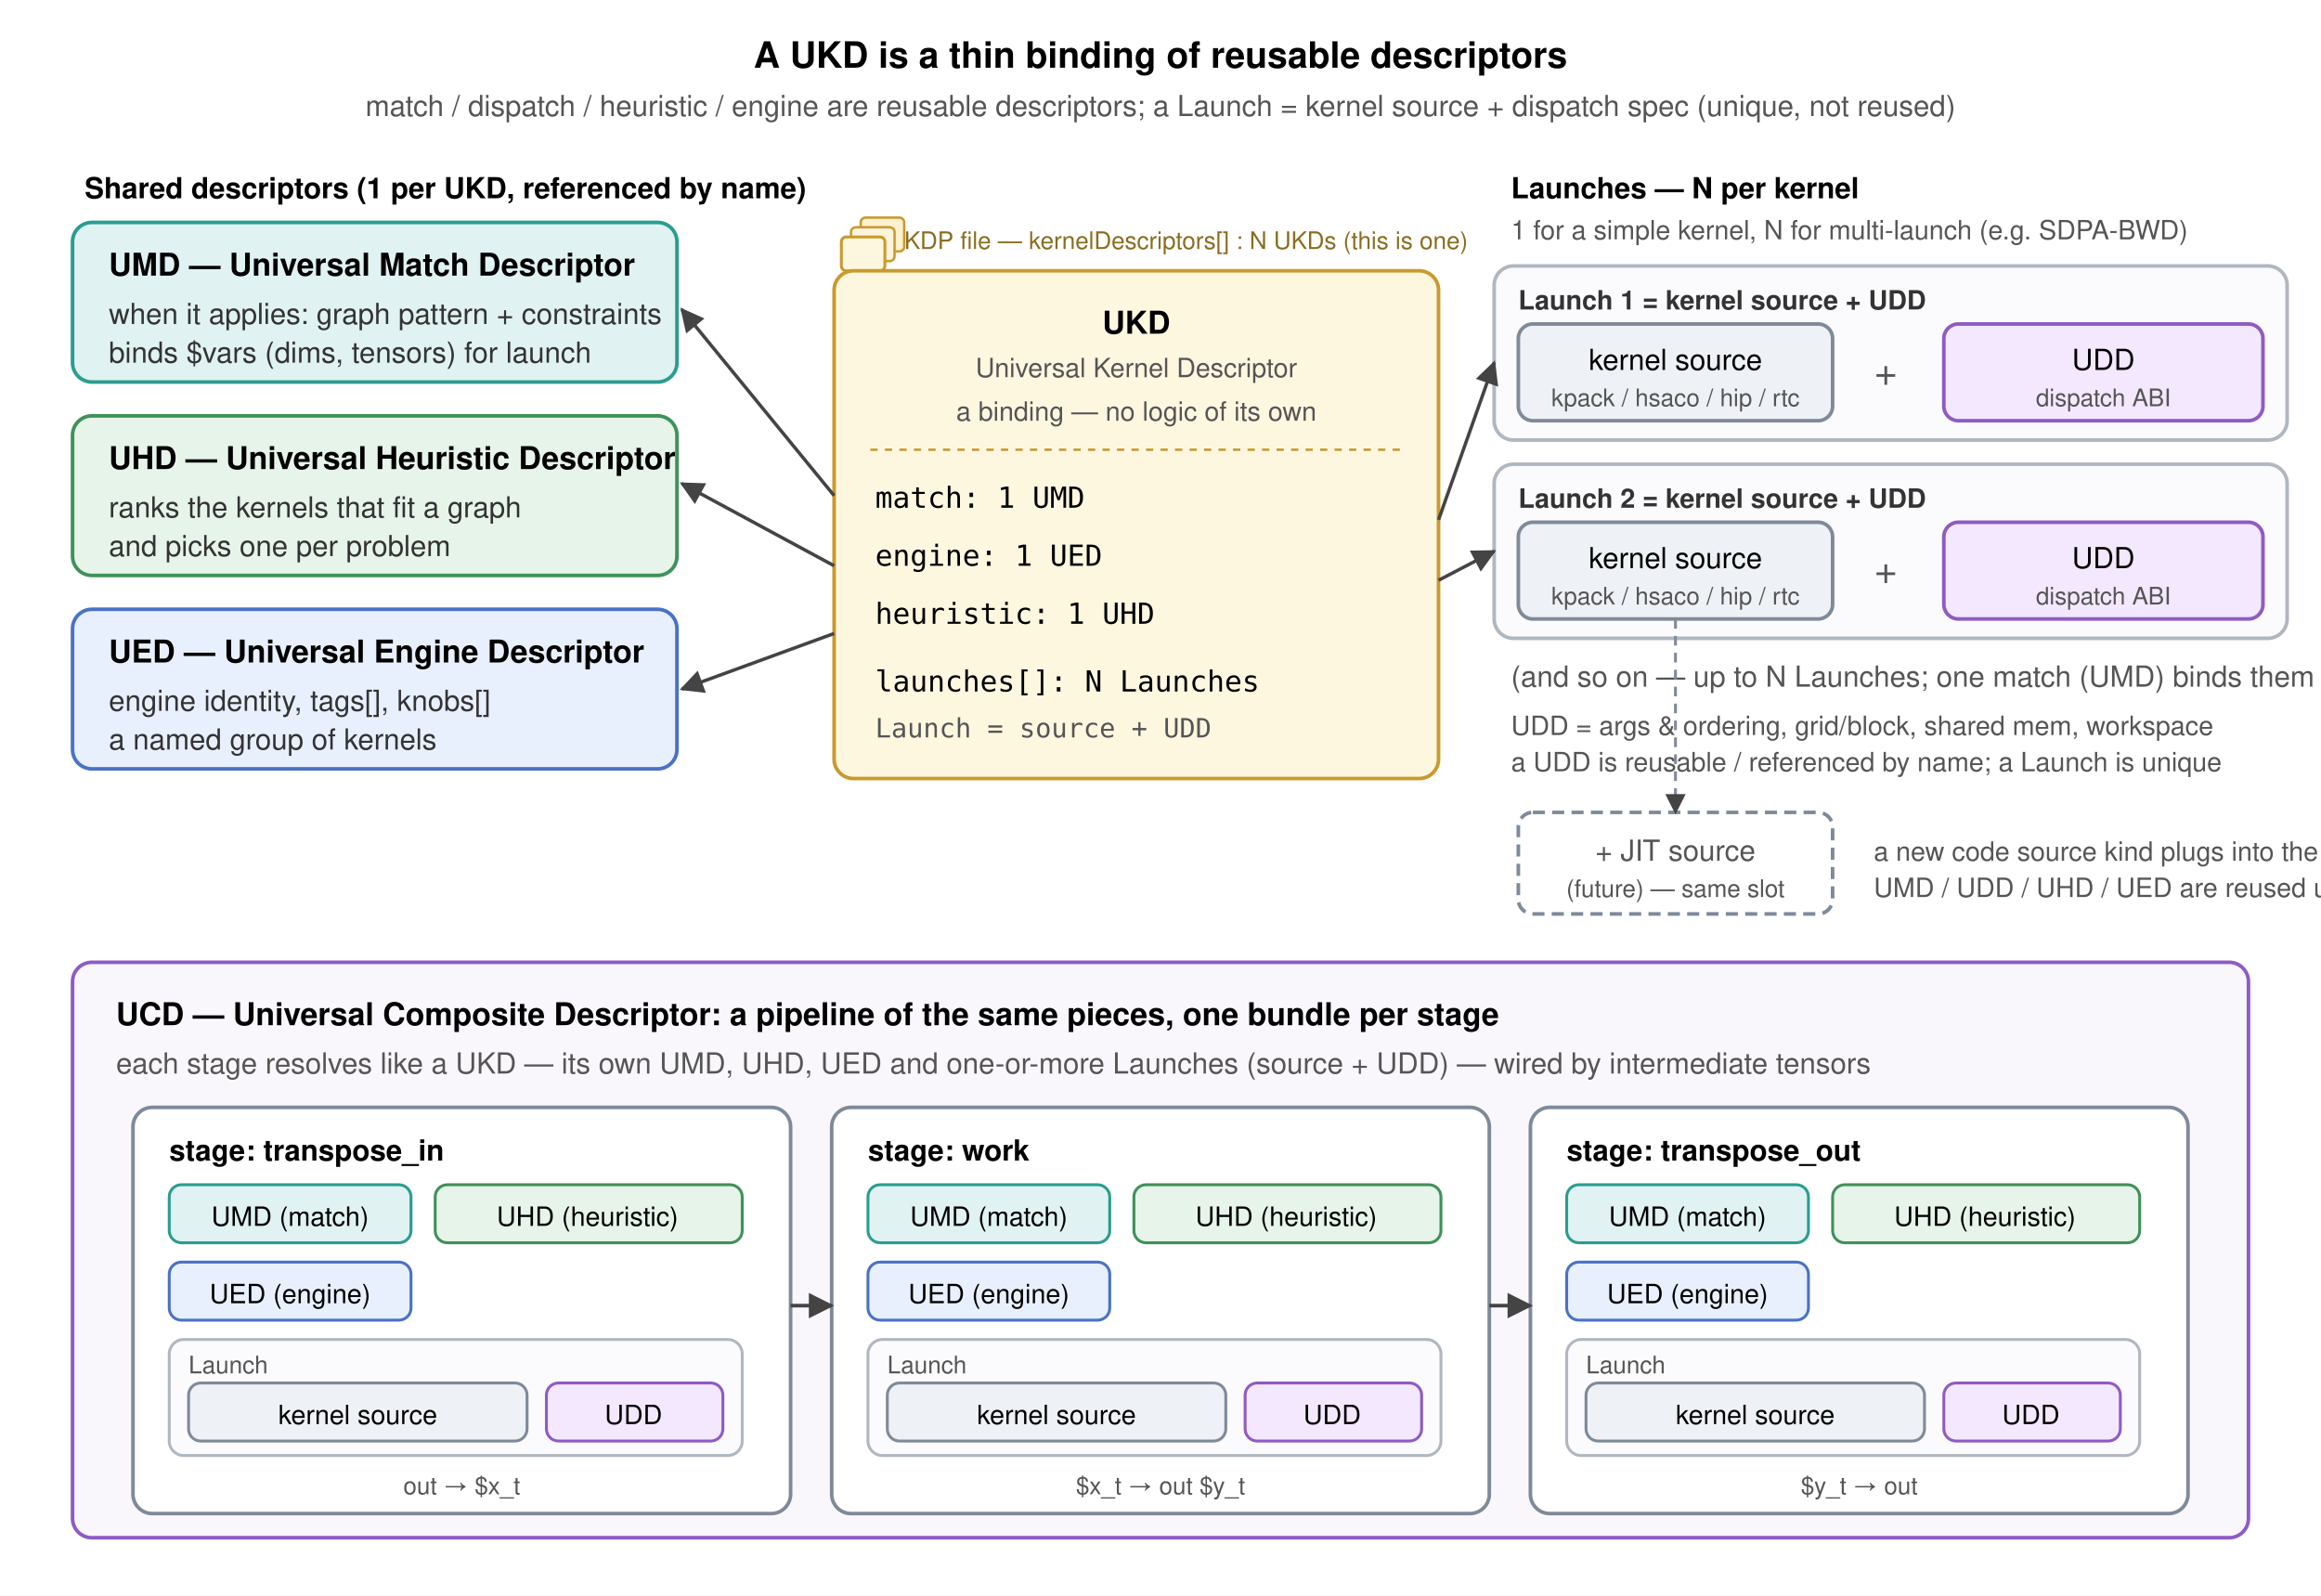
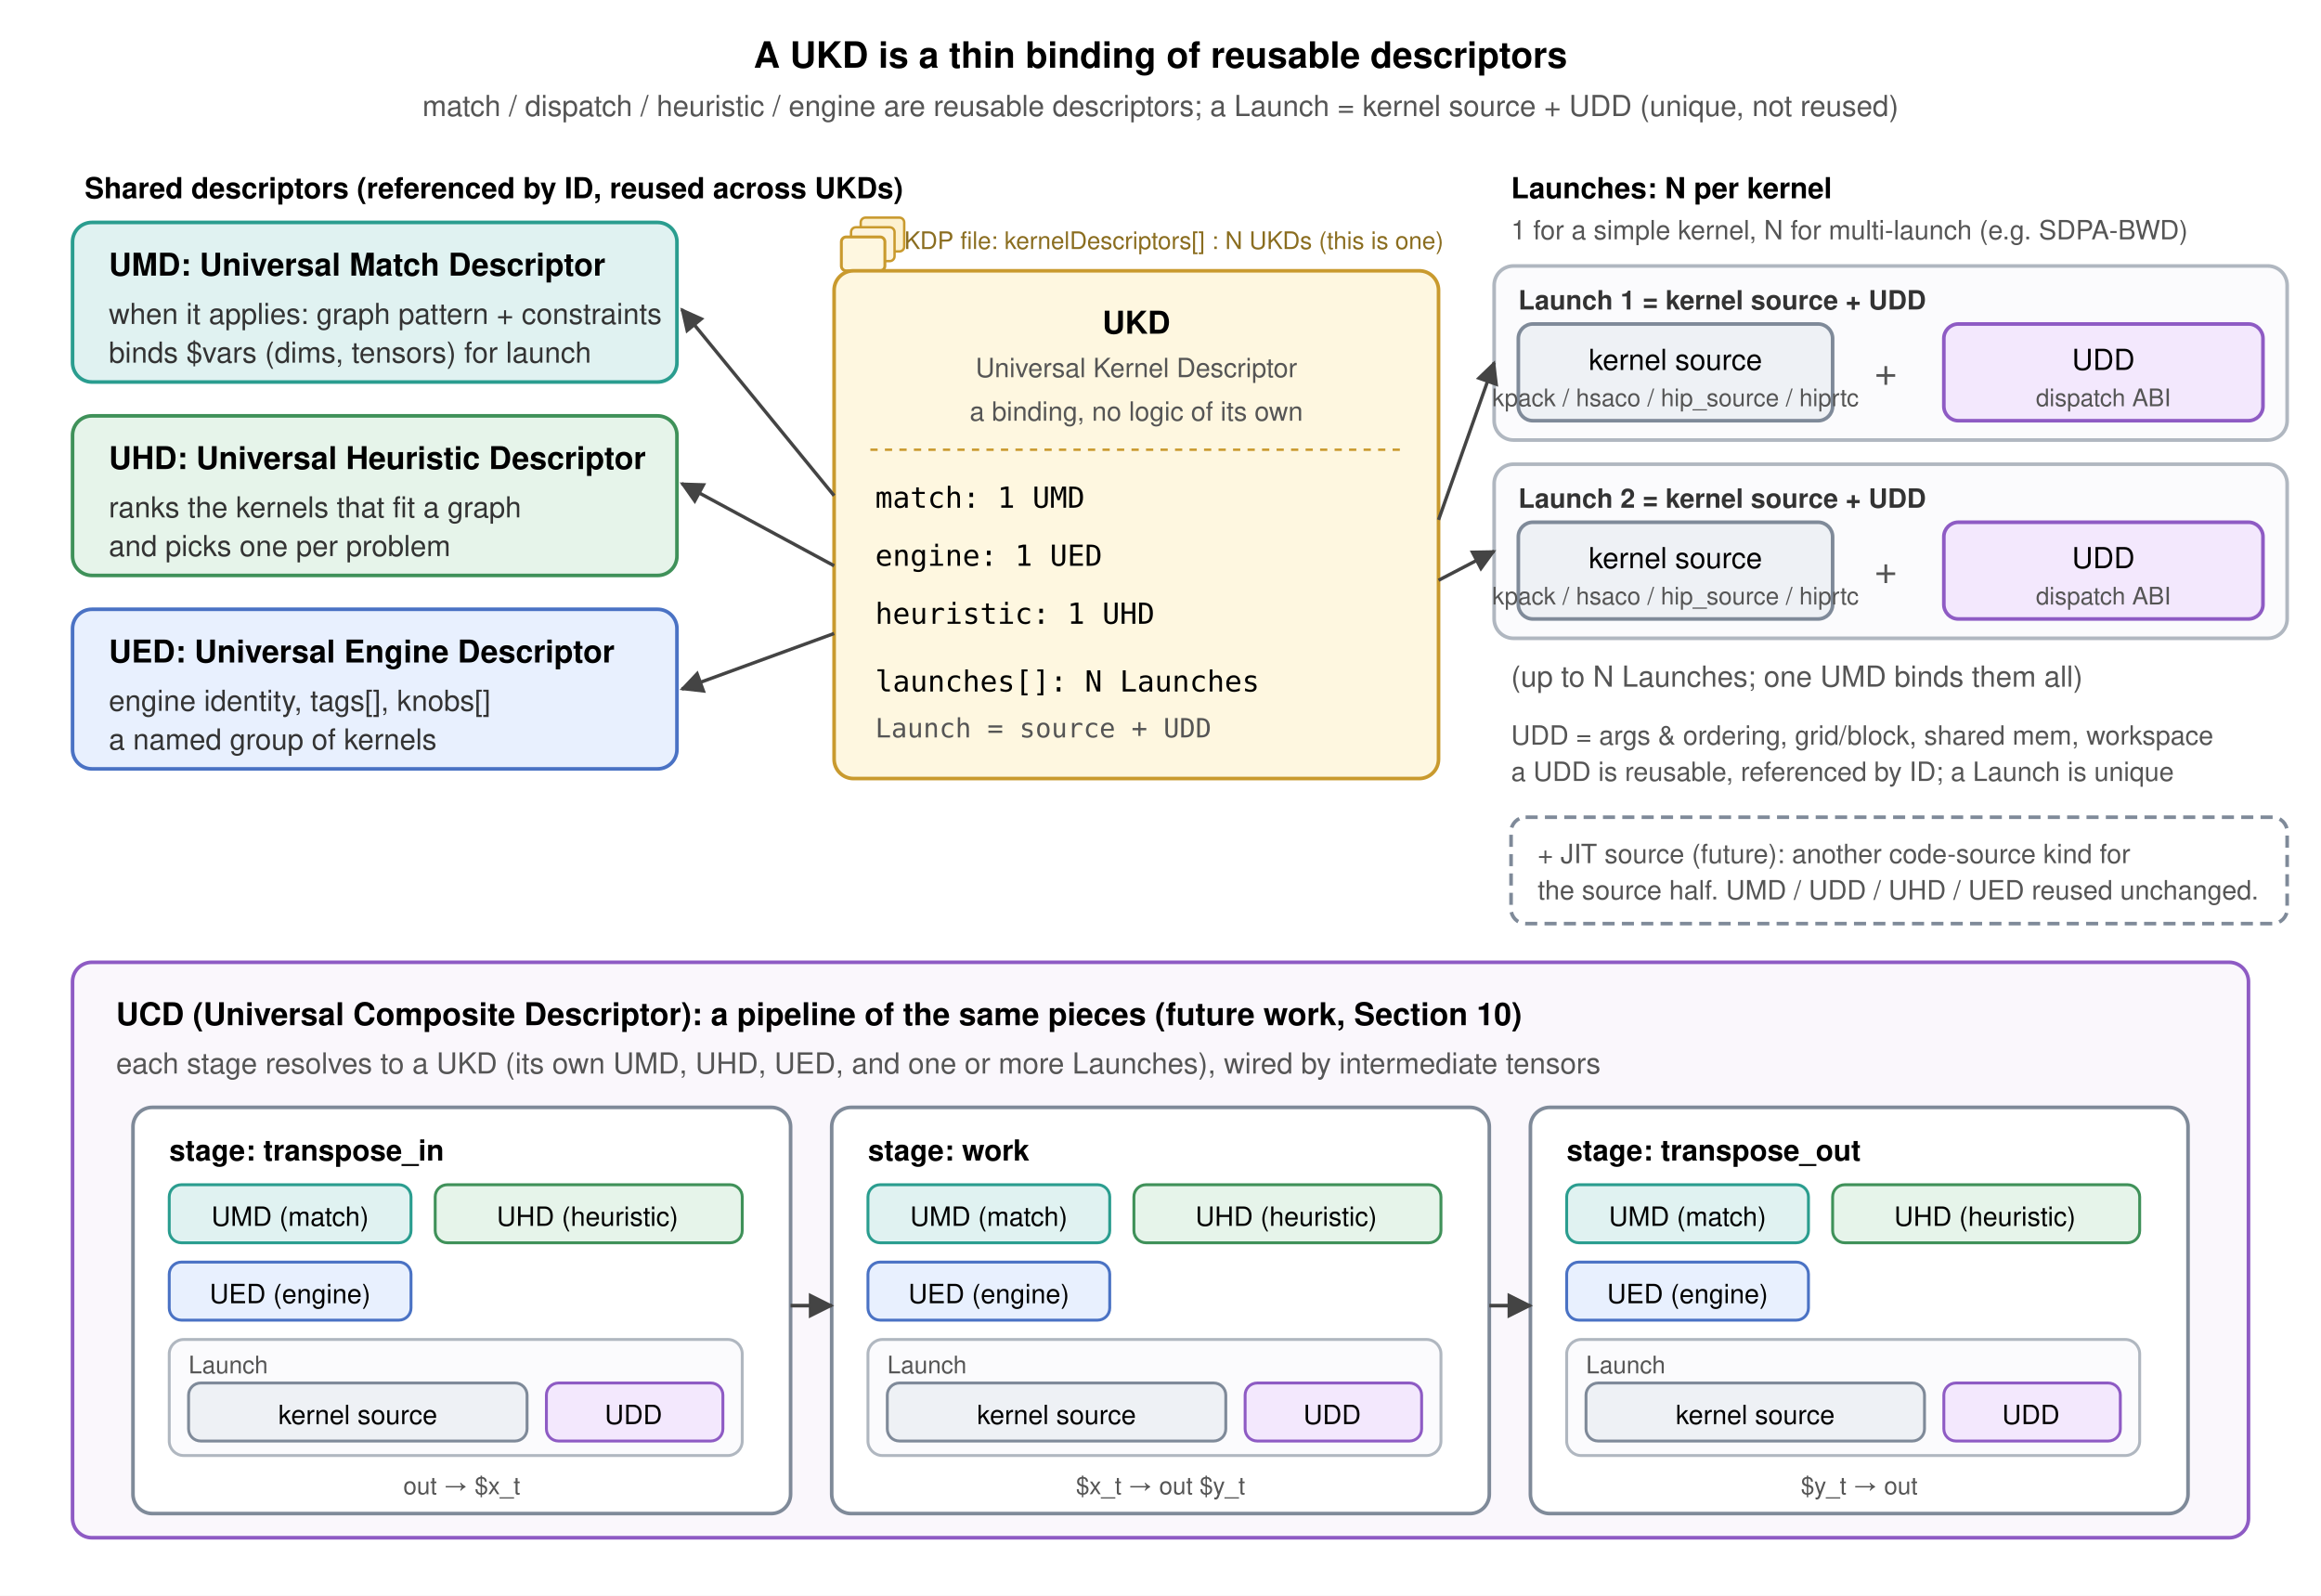
<svg xmlns="http://www.w3.org/2000/svg" viewBox="0 0 960 660" width="960" height="660" font-family="'Segoe UI', Helvetica, Arial, sans-serif" font-size="13">
  <rect x="0" y="0" width="100%" height="100%" fill="#ffffff" />
  <defs>
    <marker id="arrowD" viewBox="0 0 10 10" refX="9" refY="5" markerWidth="7" markerHeight="7" orient="auto-start-reverse">
      <path d="M0 0 L10 5 L0 10 z" fill="#444" />
    </marker>
  </defs>
  <text x="480" y="28" text-anchor="middle" font-weight="600" font-size="15">A UKD is a thin binding of reusable descriptors</text>
-   <text x="480" y="48" text-anchor="middle" fill="#555" font-size="12">match / dispatch / heuristic / engine are reusable descriptors; a Launch = kernel source + dispatch spec (unique, not reused)</text>
-   <text x="35" y="82" font-weight="600" font-size="12">Shared descriptors (1 per UKD, referenced by name)</text>
+   <text x="480" y="48" text-anchor="middle" fill="#555" font-size="12">match / dispatch / heuristic / engine are reusable descriptors; a Launch = kernel source + UDD (unique, not reused)</text>
+   <text x="35" y="82" font-weight="600" font-size="12">Shared descriptors (referenced by ID, reused across UKDs)</text>
  <rect x="30" y="92" width="250" height="66" rx="8" fill="#e0f2f1" stroke="#2a9d8f" stroke-width="1.5" />
-   <text x="45" y="114" font-weight="600">UMD — Universal Match Descriptor</text>
+   <text x="45" y="114" font-weight="600">UMD: Universal Match Descriptor</text>
  <text x="45" y="134" font-size="12" fill="#333">when it applies: graph pattern + constraints</text>
  <text x="45" y="150" font-size="12" fill="#333">binds $vars (dims, tensors) for launch</text>
  <rect x="30" y="172" width="250" height="66" rx="8" fill="#e6f4ea" stroke="#3f9159" stroke-width="1.5" />
-   <text x="45" y="194" font-weight="600">UHD — Universal Heuristic Descriptor</text>
+   <text x="45" y="194" font-weight="600">UHD: Universal Heuristic Descriptor</text>
  <text x="45" y="214" font-size="12" fill="#333">ranks the kernels that fit a graph</text>
  <text x="45" y="230" font-size="12" fill="#333">and picks one per problem</text>
  <rect x="30" y="252" width="250" height="66" rx="8" fill="#e8f0fe" stroke="#4a72c4" stroke-width="1.5" />
-   <text x="45" y="274" font-weight="600">UED — Universal Engine Descriptor</text>
+   <text x="45" y="274" font-weight="600">UED: Universal Engine Descriptor</text>
  <text x="45" y="294" font-size="12" fill="#333">engine identity, tags[], knobs[]</text>
  <text x="45" y="310" font-size="12" fill="#333">a named group of kernels</text>
  <rect x="356" y="90" width="18" height="14" rx="2" fill="#fdf1cf" stroke="#c99a2e" stroke-width="1" />
  <rect x="352" y="94" width="18" height="14" rx="2" fill="#fdf4dd" stroke="#c99a2e" stroke-width="1" />
  <rect x="348" y="98" width="18" height="14" rx="2" fill="#fef7e0" stroke="#c99a2e" stroke-width="1.2" />
-   <text x="374" y="103" font-size="10" fill="#8a6d1f">KDP file — kernelDescriptors[] : N UKDs (this is one)</text>
+   <text x="374" y="103" font-size="10" fill="#8a6d1f">KDP file: kernelDescriptors[] : N UKDs (this is one)</text>
  <rect x="345" y="112" width="250" height="210" rx="8" fill="#fef7e0" stroke="#c99a2e" stroke-width="1.5" />
  <text x="470" y="138" text-anchor="middle" font-weight="600">UKD</text>
  <text x="470" y="156" text-anchor="middle" fill="#555" font-size="11">Universal Kernel Descriptor</text>
-   <text x="470" y="174" text-anchor="middle" fill="#555" font-size="11">a binding — no logic of its own</text>
+   <text x="470" y="174" text-anchor="middle" fill="#555" font-size="11">a binding, no logic of its own</text>
  <line x1="360" y1="186" x2="580" y2="186" stroke="#c99a2e" stroke-width="1" stroke-dasharray="3 3" />
  <text x="362" y="210" font-family="Consolas, monospace" font-size="12">match:      1 UMD</text>
  <text x="362" y="234" font-family="Consolas, monospace" font-size="12">engine:     1 UED</text>
  <text x="362" y="258" font-family="Consolas, monospace" font-size="12">heuristic:  1 UHD</text>
  <text x="362" y="286" font-family="Consolas, monospace" font-size="12">launches[]: N Launches</text>
  <text x="362" y="305" font-family="Consolas, monospace" font-size="11" fill="#555">  Launch = source + UDD</text>
  <line x1="345" y1="205" x2="282" y2="128" stroke="#444" stroke-width="1.4" marker-end="url(#arrowD)" />
  <line x1="345" y1="234" x2="282" y2="200" stroke="#444" stroke-width="1.4" marker-end="url(#arrowD)" />
  <line x1="345" y1="262" x2="282" y2="285" stroke="#444" stroke-width="1.4" marker-end="url(#arrowD)" />
-   <text x="625" y="82" font-weight="600" font-size="12">Launches — N per kernel</text>
+   <text x="625" y="82" font-weight="600" font-size="12">Launches: N per kernel</text>
  <text x="625" y="99" fill="#555" font-size="11">1 for a simple kernel, N for multi-launch (e.g. SDPA-BWD)</text>
  <rect x="618" y="110" width="328" height="72" rx="8" fill="#fbfbfd" stroke="#b0b7c0" stroke-width="1.5" />
  <text x="628" y="128" font-weight="600" font-size="11" fill="#333">Launch 1  =  kernel source  +  UDD</text>
  <rect x="628" y="134" width="130" height="40" rx="6" fill="#eef1f5" stroke="#7f8a99" stroke-width="1.5" />
  <text x="693" y="153" text-anchor="middle" font-size="12">kernel source</text>
-   <text x="693" y="168" text-anchor="middle" font-size="10" fill="#555">kpack / hsaco / hip / rtc</text>
+   <text x="693" y="168" text-anchor="middle" font-size="10" fill="#555">kpack / hsaco / hip_source / hiprtc</text>
  <text x="780" y="159" text-anchor="middle" font-size="16" fill="#555">+</text>
  <rect x="804" y="134" width="132" height="40" rx="6" fill="#f3e8fd" stroke="#8e5bc4" stroke-width="1.5" />
  <text x="870" y="153" text-anchor="middle" font-size="12">UDD</text>
  <text x="870" y="168" text-anchor="middle" font-size="10" fill="#555">dispatch ABI</text>
  <rect x="618" y="192" width="328" height="72" rx="8" fill="#fbfbfd" stroke="#b0b7c0" stroke-width="1.5" />
  <text x="628" y="210" font-weight="600" font-size="11" fill="#333">Launch 2  =  kernel source  +  UDD</text>
  <rect x="628" y="216" width="130" height="40" rx="6" fill="#eef1f5" stroke="#7f8a99" stroke-width="1.5" />
  <text x="693" y="235" text-anchor="middle" font-size="12">kernel source</text>
-   <text x="693" y="250" text-anchor="middle" font-size="10" fill="#555">kpack / hsaco / hip / rtc</text>
+   <text x="693" y="250" text-anchor="middle" font-size="10" fill="#555">kpack / hsaco / hip_source / hiprtc</text>
  <text x="780" y="241" text-anchor="middle" font-size="16" fill="#555">+</text>
  <rect x="804" y="216" width="132" height="40" rx="6" fill="#f3e8fd" stroke="#8e5bc4" stroke-width="1.5" />
  <text x="870" y="235" text-anchor="middle" font-size="12">UDD</text>
  <text x="870" y="250" text-anchor="middle" font-size="10" fill="#555">dispatch ABI</text>
  <line x1="595" y1="215" x2="618" y2="150" stroke="#444" stroke-width="1.4" marker-end="url(#arrowD)" />
  <line x1="595" y1="240" x2="618" y2="228" stroke="#444" stroke-width="1.4" marker-end="url(#arrowD)" />
-   <text x="625" y="284" font-size="12" fill="#555">(and so on — up to N Launches; one match (UMD) binds them all)</text>
-   <text x="625" y="304" font-size="11" fill="#555">UDD = args &amp; ordering, grid/block, shared mem, workspace</text>
-   <text x="625" y="319" font-size="11" fill="#555">a UDD is reusable / referenced by name; a Launch is unique</text>
-   <rect x="628" y="336" width="130" height="42" rx="6" fill="#ffffff" stroke="#7f8a99" stroke-width="1.5" stroke-dasharray="5 3" />
-   <text x="693" y="356" text-anchor="middle" font-size="12" fill="#555">+ JIT source</text>
-   <text x="693" y="371" text-anchor="middle" font-size="10" fill="#555">(future) — same slot</text>
-   <line x1="693" y1="256" x2="693" y2="336" stroke="#7f8a99" stroke-width="1.2" stroke-dasharray="4 3" marker-end="url(#arrowD)" />
-   <text x="775" y="356" font-size="11" fill="#555">a new code source kind plugs into the source half;</text>
-   <text x="775" y="371" font-size="11" fill="#555">UMD / UDD / UHD / UED are reused unchanged.</text>
+   <text x="625" y="284" font-size="12" fill="#555">(up to N Launches; one UMD binds them all)</text>
+   <text x="625" y="308" font-size="11" fill="#555">UDD = args &amp; ordering, grid/block, shared mem, workspace</text>
+   <text x="625" y="323" font-size="11" fill="#555">a UDD is reusable, referenced by ID; a Launch is unique</text>
+   <rect x="625" y="338" width="321" height="44" rx="6" fill="#ffffff" stroke="#7f8a99" stroke-width="1.5" stroke-dasharray="5 3" />
+   <text x="636" y="357" font-size="11" fill="#555">+ JIT source (future): another code-source kind for</text>
+   <text x="636" y="372" font-size="11" fill="#555">the source half. UMD / UDD / UHD / UED reused unchanged.</text>
  <rect x="30" y="398" width="900" height="238" rx="8" fill="#faf7fc" stroke="#8e5bc4" stroke-width="1.5" />
-   <text x="48" y="424" font-weight="600">UCD — Universal Composite Descriptor: a pipeline of the same pieces, one bundle per stage</text>
-   <text x="48" y="444" fill="#555" font-size="12">each stage resolves like a UKD — its own UMD, UHD, UED and one-or-more Launches (source + UDD) — wired by intermediate tensors</text>
+   <text x="48" y="424" font-weight="600">UCD (Universal Composite Descriptor): a pipeline of the same pieces (future work, Section 10)</text>
+   <text x="48" y="444" fill="#555" font-size="12">each stage resolves to a UKD (its own UMD, UHD, UED, and one or more Launches), wired by intermediate tensors</text>
  <rect x="55" y="458" width="272" height="168" rx="8" fill="#ffffff" stroke="#7f8a99" stroke-width="1.5" />
  <text x="70" y="480" font-weight="600" font-size="12">stage: transpose_in</text>
  <rect x="70" y="490" width="100" height="24" rx="5" fill="#e0f2f1" stroke="#2a9d8f" stroke-width="1.2" />
  <text x="120" y="507" text-anchor="middle" font-size="11">UMD (match)</text>
  <rect x="180" y="490" width="127" height="24" rx="5" fill="#e6f4ea" stroke="#3f9159" stroke-width="1.2" />
  <text x="243" y="507" text-anchor="middle" font-size="11">UHD (heuristic)</text>
  <rect x="70" y="522" width="100" height="24" rx="5" fill="#e8f0fe" stroke="#4a72c4" stroke-width="1.2" />
  <text x="120" y="539" text-anchor="middle" font-size="11">UED (engine)</text>
  <rect x="70" y="554" width="237" height="48" rx="6" fill="#fbfbfd" stroke="#b0b7c0" stroke-width="1.2" />
  <text x="78" y="568" font-size="10" fill="#555">Launch</text>
  <rect x="78" y="572" width="140" height="24" rx="5" fill="#eef1f5" stroke="#7f8a99" stroke-width="1.2" />
  <text x="148" y="589" text-anchor="middle" font-size="11">kernel source</text>
  <rect x="226" y="572" width="73" height="24" rx="5" fill="#f3e8fd" stroke="#8e5bc4" stroke-width="1.2" />
  <text x="262" y="589" text-anchor="middle" font-size="11">UDD</text>
  <text x="191" y="618" text-anchor="middle" font-size="10" fill="#555">out → $x_t</text>
  <rect x="344" y="458" width="272" height="168" rx="8" fill="#ffffff" stroke="#7f8a99" stroke-width="1.5" />
  <text x="359" y="480" font-weight="600" font-size="12">stage: work</text>
  <rect x="359" y="490" width="100" height="24" rx="5" fill="#e0f2f1" stroke="#2a9d8f" stroke-width="1.2" />
  <text x="409" y="507" text-anchor="middle" font-size="11">UMD (match)</text>
  <rect x="469" y="490" width="127" height="24" rx="5" fill="#e6f4ea" stroke="#3f9159" stroke-width="1.2" />
  <text x="532" y="507" text-anchor="middle" font-size="11">UHD (heuristic)</text>
  <rect x="359" y="522" width="100" height="24" rx="5" fill="#e8f0fe" stroke="#4a72c4" stroke-width="1.2" />
  <text x="409" y="539" text-anchor="middle" font-size="11">UED (engine)</text>
  <rect x="359" y="554" width="237" height="48" rx="6" fill="#fbfbfd" stroke="#b0b7c0" stroke-width="1.2" />
  <text x="367" y="568" font-size="10" fill="#555">Launch</text>
  <rect x="367" y="572" width="140" height="24" rx="5" fill="#eef1f5" stroke="#7f8a99" stroke-width="1.2" />
  <text x="437" y="589" text-anchor="middle" font-size="11">kernel source</text>
  <rect x="515" y="572" width="73" height="24" rx="5" fill="#f3e8fd" stroke="#8e5bc4" stroke-width="1.2" />
  <text x="551" y="589" text-anchor="middle" font-size="11">UDD</text>
  <text x="480" y="618" text-anchor="middle" font-size="10" fill="#555">$x_t → out $y_t</text>
  <rect x="633" y="458" width="272" height="168" rx="8" fill="#ffffff" stroke="#7f8a99" stroke-width="1.5" />
  <text x="648" y="480" font-weight="600" font-size="12">stage: transpose_out</text>
  <rect x="648" y="490" width="100" height="24" rx="5" fill="#e0f2f1" stroke="#2a9d8f" stroke-width="1.2" />
  <text x="698" y="507" text-anchor="middle" font-size="11">UMD (match)</text>
  <rect x="758" y="490" width="127" height="24" rx="5" fill="#e6f4ea" stroke="#3f9159" stroke-width="1.2" />
  <text x="821" y="507" text-anchor="middle" font-size="11">UHD (heuristic)</text>
  <rect x="648" y="522" width="100" height="24" rx="5" fill="#e8f0fe" stroke="#4a72c4" stroke-width="1.2" />
  <text x="698" y="539" text-anchor="middle" font-size="11">UED (engine)</text>
  <rect x="648" y="554" width="237" height="48" rx="6" fill="#fbfbfd" stroke="#b0b7c0" stroke-width="1.2" />
  <text x="656" y="568" font-size="10" fill="#555">Launch</text>
  <rect x="656" y="572" width="140" height="24" rx="5" fill="#eef1f5" stroke="#7f8a99" stroke-width="1.2" />
  <text x="726" y="589" text-anchor="middle" font-size="11">kernel source</text>
  <rect x="804" y="572" width="73" height="24" rx="5" fill="#f3e8fd" stroke="#8e5bc4" stroke-width="1.2" />
  <text x="840" y="589" text-anchor="middle" font-size="11">UDD</text>
  <text x="769" y="618" text-anchor="middle" font-size="10" fill="#555">$y_t → out</text>
  <line x1="327" y1="540" x2="344" y2="540" stroke="#444" stroke-width="1.5" marker-end="url(#arrowD)" />
  <line x1="616" y1="540" x2="633" y2="540" stroke="#444" stroke-width="1.5" marker-end="url(#arrowD)" />
</svg>
